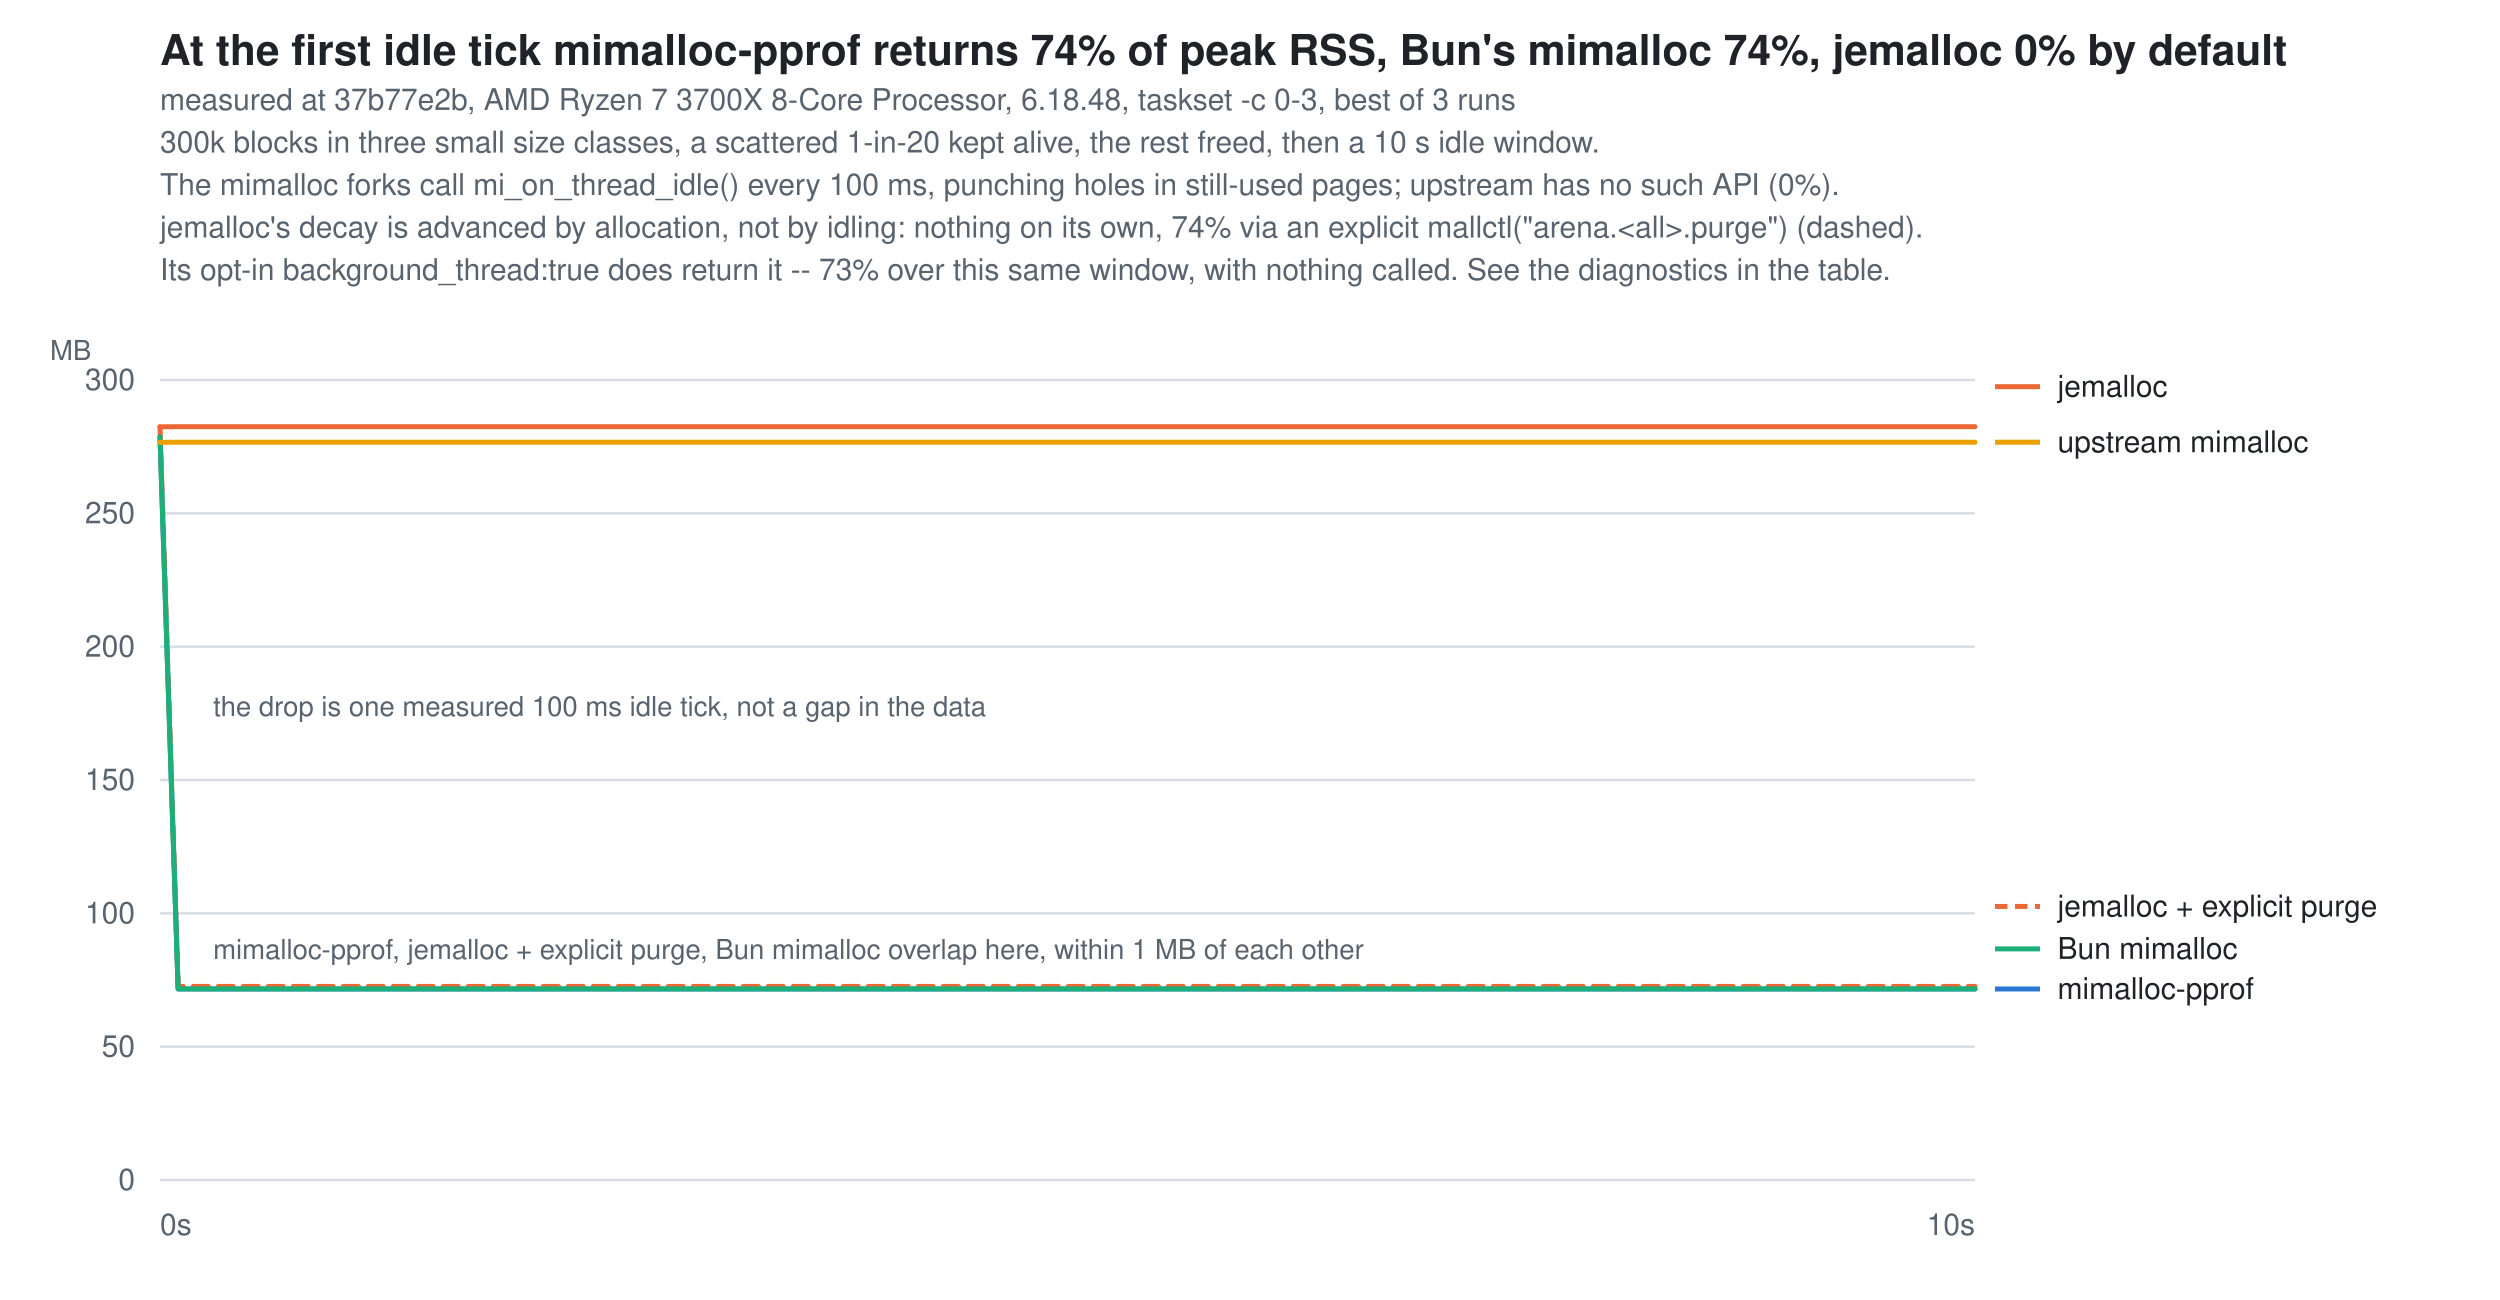
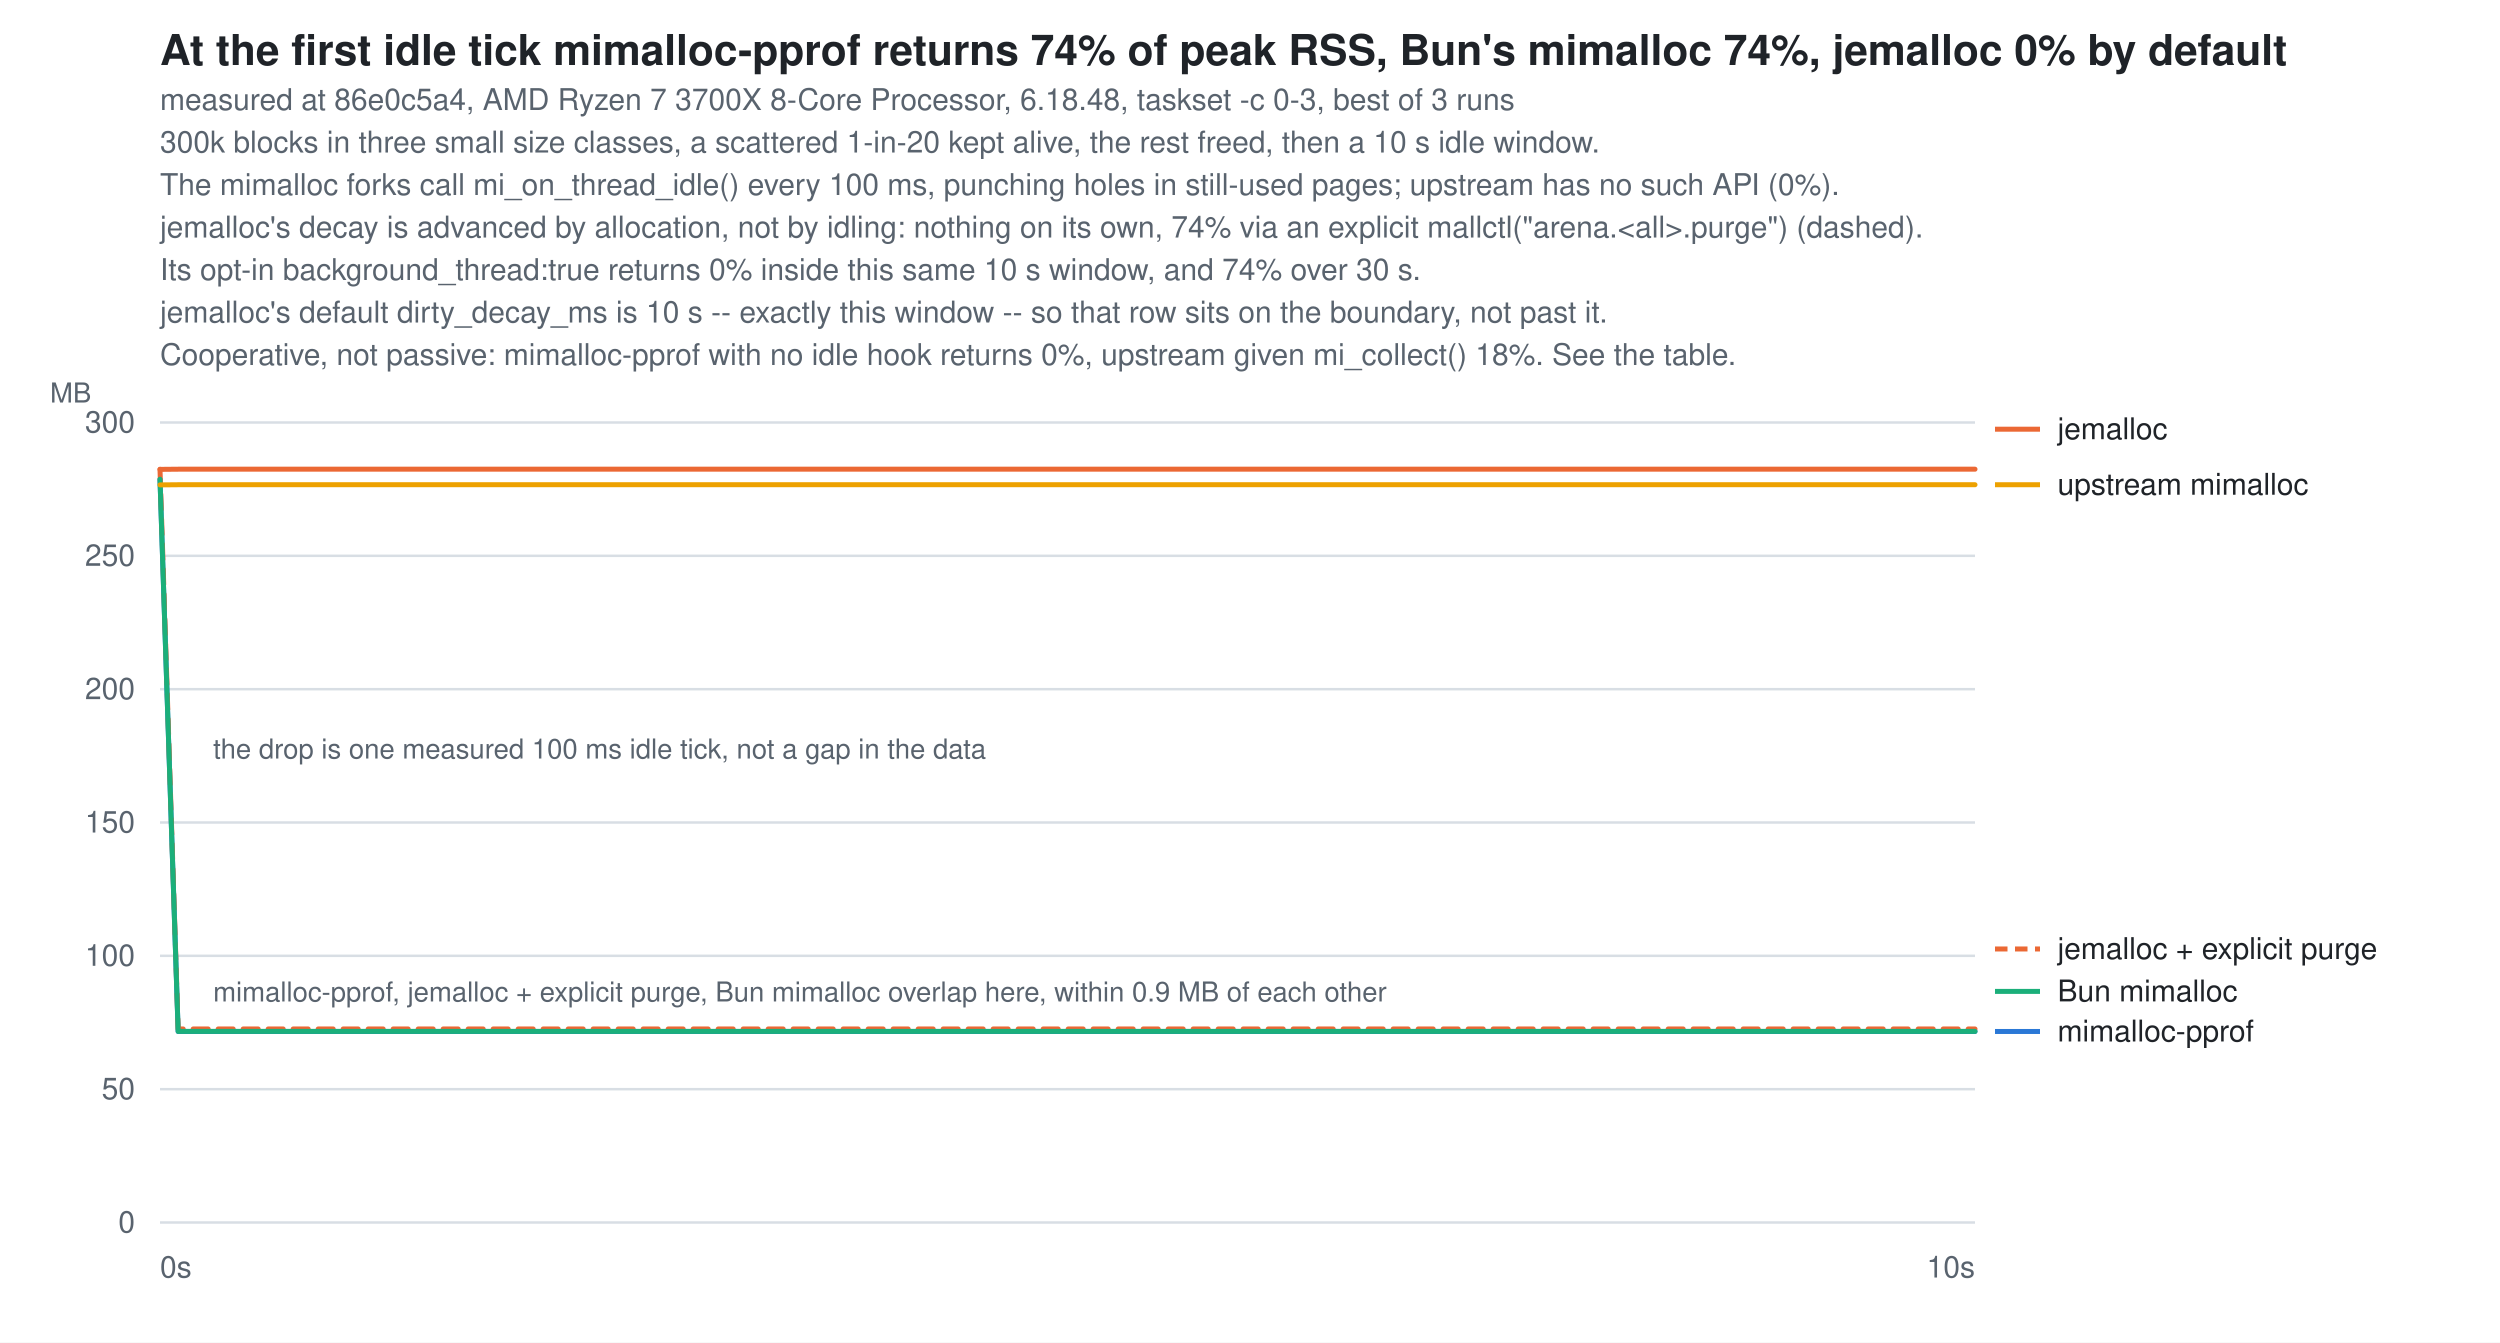
- <svg xmlns="http://www.w3.org/2000/svg" viewBox="0 0 1000 520" width="1000" height="520" role="img" aria-label="At the first idle tick mimalloc-pprof returns 74% of peak RSS, Bun's mimalloc 74%, jemalloc 0% by default">
-   <rect width="1000" height="520" fill="#ffffff" />
+ <svg xmlns="http://www.w3.org/2000/svg" viewBox="0 0 1000 537" width="1000" height="537" role="img" aria-label="At the first idle tick mimalloc-pprof returns 74% of peak RSS, Bun's mimalloc 74%, jemalloc 0% by default">
+   <rect width="1000" height="537" fill="#ffffff" />
  <g font-family="-apple-system,BlinkMacSystemFont,Segoe UI,Helvetica,Arial,sans-serif">
    <text x="64" y="26" font-size="17" font-weight="600" fill="#1f2328">At the first idle tick mimalloc-pprof returns 74% of peak RSS, Bun's mimalloc 74%, jemalloc 0% by default</text>
-     <text x="64" y="44" font-size="12" fill="#59636e">measured at 37b77e2b, AMD Ryzen 7 3700X 8-Core Processor, 6.18.48, taskset -c 0-3, best of 3 runs</text>
+     <text x="64" y="44" font-size="12" fill="#59636e">measured at 86e0c5a4, AMD Ryzen 7 3700X 8-Core Processor, 6.18.48, taskset -c 0-3, best of 3 runs</text>
    <text x="64" y="61" font-size="12" fill="#59636e">300k blocks in three small size classes, a scattered 1-in-20 kept alive, the rest freed, then a 10 s idle window.</text>
    <text x="64" y="78" font-size="12" fill="#59636e">The mimalloc forks call mi_on_thread_idle() every 100 ms, punching holes in still-used pages; upstream has no such API (0%).</text>
    <text x="64" y="95" font-size="12" fill="#59636e">jemalloc's decay is advanced by allocation, not by idling: nothing on its own, 74% via an explicit mallctl("arena.&lt;all&gt;.purge") (dashed).</text>
-     <text x="64" y="112" font-size="12" fill="#59636e">Its opt-in background_thread:true does return it -- 73% over this same window, with nothing called. See the diagnostics in the table.</text>
-     <line x1="64" y1="472.00" x2="790" y2="472.00" stroke="#d8dee4" stroke-width="1" />
-     <text x="54" y="476.00" font-size="12" text-anchor="end" fill="#59636e">0</text>
-     <line x1="64" y1="418.67" x2="790" y2="418.67" stroke="#d8dee4" stroke-width="1" />
-     <text x="54" y="422.67" font-size="12" text-anchor="end" fill="#59636e">50</text>
-     <line x1="64" y1="365.33" x2="790" y2="365.33" stroke="#d8dee4" stroke-width="1" />
-     <text x="54" y="369.33" font-size="12" text-anchor="end" fill="#59636e">100</text>
-     <line x1="64" y1="312.00" x2="790" y2="312.00" stroke="#d8dee4" stroke-width="1" />
-     <text x="54" y="316.00" font-size="12" text-anchor="end" fill="#59636e">150</text>
-     <line x1="64" y1="258.67" x2="790" y2="258.67" stroke="#d8dee4" stroke-width="1" />
-     <text x="54" y="262.67" font-size="12" text-anchor="end" fill="#59636e">200</text>
-     <line x1="64" y1="205.33" x2="790" y2="205.33" stroke="#d8dee4" stroke-width="1" />
-     <text x="54" y="209.33" font-size="12" text-anchor="end" fill="#59636e">250</text>
-     <line x1="64" y1="152.00" x2="790" y2="152.00" stroke="#d8dee4" stroke-width="1" />
-     <text x="54" y="156.00" font-size="12" text-anchor="end" fill="#59636e">300</text>
-     <text x="20" y="144.00" font-size="11" fill="#59636e">MB</text>
-     <text x="64.00" y="494.00" font-size="12" text-anchor="start" fill="#59636e">0s</text>
-     <text x="790.00" y="494.00" font-size="12" text-anchor="end" fill="#59636e">10s</text>
-     <path d="M 64.00 174.73 L 71.26 395.59 L 78.52 395.59 L 85.78 395.59 L 93.04 395.59 L 100.30 395.59 L 107.56 395.59 L 114.82 395.59 L 122.08 395.59 L 129.34 395.59 L 136.60 395.59 L 143.86 395.59 L 151.12 395.59 L 158.38 395.59 L 165.64 395.59 L 172.90 395.59 L 180.16 395.59 L 187.42 395.59 L 194.68 395.59 L 201.94 395.59 L 209.20 395.59 L 216.46 395.59 L 223.72 395.59 L 230.98 395.59 L 238.24 395.59 L 245.50 395.59 L 252.76 395.59 L 260.02 395.59 L 267.28 395.59 L 274.54 395.59 L 281.80 395.59 L 289.06 395.59 L 296.32 395.59 L 303.58 395.59 L 310.84 395.59 L 318.10 395.59 L 325.36 395.59 L 332.62 395.59 L 339.88 395.59 L 347.14 395.59 L 354.40 395.59 L 361.66 395.59 L 368.92 395.59 L 376.18 395.59 L 383.44 395.59 L 390.70 395.59 L 397.96 395.59 L 405.22 395.59 L 412.48 395.59 L 419.74 395.59 L 427.00 395.59 L 434.26 395.59 L 441.52 395.59 L 448.78 395.59 L 456.04 395.59 L 463.30 395.59 L 470.56 395.59 L 477.82 395.59 L 485.08 395.59 L 492.34 395.59 L 499.60 395.59 L 506.86 395.59 L 514.12 395.59 L 521.38 395.59 L 528.64 395.59 L 535.90 395.59 L 543.16 395.59 L 550.42 395.59 L 557.68 395.59 L 564.94 395.59 L 572.20 395.59 L 579.46 395.59 L 586.72 395.59 L 593.98 395.59 L 601.24 395.59 L 608.50 395.59 L 615.76 395.59 L 623.02 395.59 L 630.28 395.59 L 637.54 395.59 L 644.80 395.59 L 652.06 395.59 L 659.32 395.59 L 666.58 395.59 L 673.84 395.59 L 681.10 395.59 L 688.36 395.59 L 695.62 395.59 L 702.88 395.59 L 710.14 395.59 L 717.40 395.59 L 724.66 395.59 L 731.92 395.59 L 739.18 395.59 L 746.44 395.59 L 753.70 395.59 L 760.96 395.59 L 768.22 395.59 L 775.48 395.59 L 782.74 395.59 L 790.00 395.59" fill="none" stroke="#2a78d6" stroke-width="2" stroke-linejoin="round" stroke-linecap="round" />
-     <path d="M 64.00 170.73 L 71.26 170.67 L 78.52 170.67 L 85.78 170.67 L 93.04 170.67 L 100.30 170.67 L 107.56 170.67 L 114.82 170.67 L 122.08 170.67 L 129.34 170.67 L 136.60 170.67 L 143.86 170.67 L 151.12 170.67 L 158.38 170.67 L 165.64 170.67 L 172.90 170.67 L 180.16 170.67 L 187.42 170.67 L 194.68 170.67 L 201.94 170.67 L 209.20 170.67 L 216.46 170.67 L 223.72 170.67 L 230.98 170.67 L 238.24 170.67 L 245.50 170.67 L 252.76 170.67 L 260.02 170.67 L 267.28 170.67 L 274.54 170.67 L 281.80 170.67 L 289.06 170.67 L 296.32 170.67 L 303.58 170.67 L 310.84 170.67 L 318.10 170.67 L 325.36 170.67 L 332.62 170.67 L 339.88 170.67 L 347.14 170.67 L 354.40 170.67 L 361.66 170.67 L 368.92 170.67 L 376.18 170.67 L 383.44 170.67 L 390.70 170.67 L 397.96 170.67 L 405.22 170.67 L 412.48 170.67 L 419.74 170.67 L 427.00 170.67 L 434.26 170.67 L 441.52 170.67 L 448.78 170.67 L 456.04 170.67 L 463.30 170.67 L 470.56 170.67 L 477.82 170.67 L 485.08 170.67 L 492.34 170.67 L 499.60 170.67 L 506.86 170.67 L 514.12 170.67 L 521.38 170.67 L 528.64 170.67 L 535.90 170.67 L 543.16 170.67 L 550.42 170.67 L 557.68 170.67 L 564.94 170.67 L 572.20 170.67 L 579.46 170.67 L 586.72 170.67 L 593.98 170.67 L 601.24 170.67 L 608.50 170.67 L 615.76 170.67 L 623.02 170.67 L 630.28 170.67 L 637.54 170.67 L 644.80 170.67 L 652.06 170.67 L 659.32 170.67 L 666.58 170.67 L 673.84 170.67 L 681.10 170.67 L 688.36 170.67 L 695.62 170.67 L 702.88 170.67 L 710.14 170.67 L 717.40 170.67 L 724.66 170.67 L 731.92 170.67 L 739.18 170.67 L 746.44 170.67 L 753.70 170.67 L 760.96 170.67 L 768.22 170.67 L 775.48 170.67 L 782.74 170.67 L 790.00 170.67" fill="none" stroke="#eb6834" stroke-width="2" stroke-linejoin="round" stroke-linecap="round" />
-     <path d="M 64.00 170.75 L 71.26 394.58 L 78.52 394.58 L 85.78 394.58 L 93.04 394.58 L 100.30 394.58 L 107.56 394.58 L 114.82 394.58 L 122.08 394.58 L 129.34 394.58 L 136.60 394.58 L 143.86 394.58 L 151.12 394.58 L 158.38 394.58 L 165.64 394.58 L 172.90 394.58 L 180.16 394.58 L 187.42 394.58 L 194.68 394.58 L 201.94 394.58 L 209.20 394.58 L 216.46 394.58 L 223.72 394.58 L 230.98 394.58 L 238.24 394.58 L 245.50 394.58 L 252.76 394.58 L 260.02 394.58 L 267.28 394.58 L 274.54 394.58 L 281.80 394.58 L 289.06 394.58 L 296.32 394.58 L 303.58 394.58 L 310.84 394.58 L 318.10 394.58 L 325.36 394.58 L 332.62 394.58 L 339.88 394.58 L 347.14 394.58 L 354.40 394.58 L 361.66 394.58 L 368.92 394.58 L 376.18 394.58 L 383.44 394.58 L 390.70 394.58 L 397.96 394.58 L 405.22 394.58 L 412.48 394.58 L 419.74 394.58 L 427.00 394.58 L 434.26 394.58 L 441.52 394.58 L 448.78 394.58 L 456.04 394.58 L 463.30 394.58 L 470.56 394.58 L 477.82 394.58 L 485.08 394.58 L 492.34 394.58 L 499.60 394.58 L 506.86 394.58 L 514.12 394.58 L 521.38 394.58 L 528.64 394.58 L 535.90 394.58 L 543.16 394.58 L 550.42 394.58 L 557.68 394.58 L 564.94 394.58 L 572.20 394.58 L 579.46 394.58 L 586.72 394.58 L 593.98 394.58 L 601.24 394.58 L 608.50 394.58 L 615.76 394.58 L 623.02 394.58 L 630.28 394.58 L 637.54 394.58 L 644.80 394.58 L 652.06 394.58 L 659.32 394.58 L 666.58 394.58 L 673.84 394.58 L 681.10 394.58 L 688.36 394.58 L 695.62 394.58 L 702.88 394.58 L 710.14 394.58 L 717.40 394.58 L 724.66 394.58 L 731.92 394.58 L 739.18 394.58 L 746.44 394.58 L 753.70 394.58 L 760.96 394.58 L 768.22 394.58 L 775.48 394.58 L 782.74 394.58 L 790.00 394.58" fill="none" stroke="#eb6834" stroke-width="2" stroke-linejoin="round" stroke-linecap="round" stroke-dasharray="6,4" />
-     <path d="M 64.00 174.69 L 71.26 395.55 L 78.52 395.55 L 85.78 395.55 L 93.04 395.55 L 100.30 395.55 L 107.56 395.55 L 114.82 395.55 L 122.08 395.55 L 129.34 395.55 L 136.60 395.55 L 143.86 395.55 L 151.12 395.55 L 158.38 395.55 L 165.64 395.55 L 172.90 395.55 L 180.16 395.55 L 187.42 395.55 L 194.68 395.55 L 201.94 395.55 L 209.20 395.55 L 216.46 395.55 L 223.72 395.55 L 230.98 395.55 L 238.24 395.55 L 245.50 395.55 L 252.76 395.55 L 260.02 395.55 L 267.28 395.55 L 274.54 395.55 L 281.80 395.55 L 289.06 395.55 L 296.32 395.55 L 303.58 395.55 L 310.84 395.55 L 318.10 395.55 L 325.36 395.55 L 332.62 395.55 L 339.88 395.55 L 347.14 395.55 L 354.40 395.55 L 361.66 395.55 L 368.92 395.55 L 376.18 395.55 L 383.44 395.55 L 390.70 395.55 L 397.96 395.55 L 405.22 395.55 L 412.48 395.55 L 419.74 395.55 L 427.00 395.55 L 434.26 395.55 L 441.52 395.55 L 448.78 395.55 L 456.04 395.55 L 463.30 395.55 L 470.56 395.55 L 477.82 395.55 L 485.08 395.55 L 492.34 395.55 L 499.60 395.55 L 506.86 395.55 L 514.12 395.55 L 521.38 395.55 L 528.64 395.55 L 535.90 395.55 L 543.16 395.55 L 550.42 395.55 L 557.68 395.55 L 564.94 395.55 L 572.20 395.55 L 579.46 395.55 L 586.72 395.55 L 593.98 395.55 L 601.24 395.55 L 608.50 395.55 L 615.76 395.55 L 623.02 395.55 L 630.28 395.55 L 637.54 395.55 L 644.80 395.55 L 652.06 395.55 L 659.32 395.55 L 666.58 395.55 L 673.84 395.55 L 681.10 395.55 L 688.36 395.55 L 695.62 395.55 L 702.88 395.55 L 710.14 395.55 L 717.40 395.55 L 724.66 395.55 L 731.92 395.55 L 739.18 395.55 L 746.44 395.55 L 753.70 395.55 L 760.96 395.55 L 768.22 395.55 L 775.48 395.55 L 782.74 395.55 L 790.00 395.55" fill="none" stroke="#1baf7a" stroke-width="2" stroke-linejoin="round" stroke-linecap="round" />
-     <path d="M 64.00 176.96 L 71.26 176.89 L 78.52 176.89 L 85.78 176.89 L 93.04 176.89 L 100.30 176.89 L 107.56 176.89 L 114.82 176.89 L 122.08 176.89 L 129.34 176.89 L 136.60 176.89 L 143.86 176.89 L 151.12 176.89 L 158.38 176.89 L 165.64 176.89 L 172.90 176.89 L 180.16 176.89 L 187.42 176.89 L 194.68 176.89 L 201.94 176.89 L 209.20 176.89 L 216.46 176.89 L 223.72 176.89 L 230.98 176.89 L 238.24 176.89 L 245.50 176.89 L 252.76 176.89 L 260.02 176.89 L 267.28 176.89 L 274.54 176.89 L 281.80 176.89 L 289.06 176.89 L 296.32 176.89 L 303.58 176.89 L 310.84 176.89 L 318.10 176.89 L 325.36 176.89 L 332.62 176.89 L 339.88 176.89 L 347.14 176.89 L 354.40 176.89 L 361.66 176.89 L 368.92 176.89 L 376.18 176.89 L 383.44 176.89 L 390.70 176.89 L 397.96 176.89 L 405.22 176.89 L 412.48 176.89 L 419.74 176.89 L 427.00 176.89 L 434.26 176.89 L 441.52 176.89 L 448.78 176.89 L 456.04 176.89 L 463.30 176.89 L 470.56 176.89 L 477.82 176.89 L 485.08 176.89 L 492.34 176.89 L 499.60 176.89 L 506.86 176.89 L 514.12 176.89 L 521.38 176.89 L 528.64 176.89 L 535.90 176.89 L 543.16 176.89 L 550.42 176.89 L 557.68 176.89 L 564.94 176.89 L 572.20 176.89 L 579.46 176.89 L 586.72 176.89 L 593.98 176.89 L 601.24 176.89 L 608.50 176.89 L 615.76 176.89 L 623.02 176.89 L 630.28 176.89 L 637.54 176.89 L 644.80 176.89 L 652.06 176.89 L 659.32 176.89 L 666.58 176.89 L 673.84 176.89 L 681.10 176.89 L 688.36 176.89 L 695.62 176.89 L 702.88 176.89 L 710.14 176.89 L 717.40 176.89 L 724.66 176.89 L 731.92 176.89 L 739.18 176.89 L 746.44 176.89 L 753.70 176.89 L 760.96 176.89 L 768.22 176.89 L 775.48 176.89 L 782.74 176.89 L 790.00 176.89" fill="none" stroke="#eda100" stroke-width="2" stroke-linejoin="round" stroke-linecap="round" />
-     <text x="85.26" y="286.40" font-size="11" fill="#59636e">the drop is one measured 100 ms idle tick, not a gap in the data</text>
-     <text x="85.26" y="383.59" font-size="11" fill="#59636e">mimalloc-pprof, jemalloc + explicit purge, Bun mimalloc overlap here, within 1 MB of each other</text>
-     <line x1="798.00" y1="395.59" x2="816.00" y2="395.59" stroke="#2a78d6" stroke-width="2" />
-     <text x="823.00" y="399.59" font-size="12" fill="#1f2328">mimalloc-pprof</text>
-     <line x1="798.00" y1="379.55" x2="816.00" y2="379.55" stroke="#1baf7a" stroke-width="2" />
-     <text x="823.00" y="383.55" font-size="12" fill="#1f2328">Bun mimalloc</text>
-     <line x1="798.00" y1="362.58" x2="816.00" y2="362.58" stroke="#eb6834" stroke-width="2" stroke-dasharray="5,3" />
-     <text x="823.00" y="366.58" font-size="12" fill="#1f2328">jemalloc + explicit purge</text>
-     <line x1="798.00" y1="176.89" x2="816.00" y2="176.89" stroke="#eda100" stroke-width="2" />
-     <text x="823.00" y="180.89" font-size="12" fill="#1f2328">upstream mimalloc</text>
-     <line x1="798.00" y1="154.67" x2="816.00" y2="154.67" stroke="#eb6834" stroke-width="2" />
-     <text x="823.00" y="158.67" font-size="12" fill="#1f2328">jemalloc</text>
+     <text x="64" y="112" font-size="12" fill="#59636e">Its opt-in background_thread:true returns 0% inside this same 10 s window, and 74% over 30 s.</text>
+     <text x="64" y="129" font-size="12" fill="#59636e">jemalloc's default dirty_decay_ms is 10 s -- exactly this window -- so that row sits on the boundary, not past it.</text>
+     <text x="64" y="146" font-size="12" fill="#59636e">Cooperative, not passive: mimalloc-pprof with no idle hook returns 0%, upstream given mi_collect() 18%. See the table.</text>
+     <line x1="64" y1="489.00" x2="790" y2="489.00" stroke="#d8dee4" stroke-width="1" />
+     <text x="54" y="493.00" font-size="12" text-anchor="end" fill="#59636e">0</text>
+     <line x1="64" y1="435.67" x2="790" y2="435.67" stroke="#d8dee4" stroke-width="1" />
+     <text x="54" y="439.67" font-size="12" text-anchor="end" fill="#59636e">50</text>
+     <line x1="64" y1="382.33" x2="790" y2="382.33" stroke="#d8dee4" stroke-width="1" />
+     <text x="54" y="386.33" font-size="12" text-anchor="end" fill="#59636e">100</text>
+     <line x1="64" y1="329.00" x2="790" y2="329.00" stroke="#d8dee4" stroke-width="1" />
+     <text x="54" y="333.00" font-size="12" text-anchor="end" fill="#59636e">150</text>
+     <line x1="64" y1="275.67" x2="790" y2="275.67" stroke="#d8dee4" stroke-width="1" />
+     <text x="54" y="279.67" font-size="12" text-anchor="end" fill="#59636e">200</text>
+     <line x1="64" y1="222.33" x2="790" y2="222.33" stroke="#d8dee4" stroke-width="1" />
+     <text x="54" y="226.33" font-size="12" text-anchor="end" fill="#59636e">250</text>
+     <line x1="64" y1="169.00" x2="790" y2="169.00" stroke="#d8dee4" stroke-width="1" />
+     <text x="54" y="173.00" font-size="12" text-anchor="end" fill="#59636e">300</text>
+     <text x="20" y="161.00" font-size="11" fill="#59636e">MB</text>
+     <text x="64.00" y="511.00" font-size="12" text-anchor="start" fill="#59636e">0s</text>
+     <text x="790.00" y="511.00" font-size="12" text-anchor="end" fill="#59636e">10s</text>
+     <path d="M 64.00 191.73 L 71.26 412.59 L 78.52 412.59 L 85.78 412.59 L 93.04 412.59 L 100.30 412.59 L 107.56 412.59 L 114.82 412.59 L 122.08 412.59 L 129.34 412.59 L 136.60 412.59 L 143.86 412.59 L 151.12 412.59 L 158.38 412.59 L 165.64 412.59 L 172.90 412.59 L 180.16 412.59 L 187.42 412.59 L 194.68 412.59 L 201.94 412.59 L 209.20 412.59 L 216.46 412.59 L 223.72 412.59 L 230.98 412.59 L 238.24 412.59 L 245.50 412.59 L 252.76 412.59 L 260.02 412.59 L 267.28 412.59 L 274.54 412.59 L 281.80 412.59 L 289.06 412.59 L 296.32 412.59 L 303.58 412.59 L 310.84 412.59 L 318.10 412.59 L 325.36 412.59 L 332.62 412.59 L 339.88 412.59 L 347.14 412.59 L 354.40 412.59 L 361.66 412.59 L 368.92 412.59 L 376.18 412.59 L 383.44 412.59 L 390.70 412.59 L 397.96 412.59 L 405.22 412.59 L 412.48 412.59 L 419.74 412.59 L 427.00 412.59 L 434.26 412.59 L 441.52 412.59 L 448.78 412.59 L 456.04 412.59 L 463.30 412.59 L 470.56 412.59 L 477.82 412.59 L 485.08 412.59 L 492.34 412.59 L 499.60 412.59 L 506.86 412.59 L 514.12 412.59 L 521.38 412.59 L 528.64 412.59 L 535.90 412.59 L 543.16 412.59 L 550.42 412.59 L 557.68 412.59 L 564.94 412.59 L 572.20 412.59 L 579.46 412.59 L 586.72 412.59 L 593.98 412.59 L 601.24 412.59 L 608.50 412.59 L 615.76 412.59 L 623.02 412.59 L 630.28 412.59 L 637.54 412.59 L 644.80 412.59 L 652.06 412.59 L 659.32 412.59 L 666.58 412.59 L 673.84 412.59 L 681.10 412.59 L 688.36 412.59 L 695.62 412.59 L 702.88 412.59 L 710.14 412.59 L 717.40 412.59 L 724.66 412.59 L 731.92 412.59 L 739.18 412.59 L 746.44 412.59 L 753.70 412.59 L 760.96 412.59 L 768.22 412.59 L 775.48 412.59 L 782.74 412.59 L 790.00 412.59" fill="none" stroke="#2a78d6" stroke-width="2" stroke-linejoin="round" stroke-linecap="round" />
+     <path d="M 64.00 187.75 L 71.26 187.68 L 78.52 187.68 L 85.78 187.68 L 93.04 187.68 L 100.30 187.68 L 107.56 187.68 L 114.82 187.68 L 122.08 187.68 L 129.34 187.68 L 136.60 187.68 L 143.86 187.68 L 151.12 187.68 L 158.38 187.68 L 165.64 187.68 L 172.90 187.68 L 180.16 187.68 L 187.42 187.68 L 194.68 187.68 L 201.94 187.68 L 209.20 187.68 L 216.46 187.68 L 223.72 187.68 L 230.98 187.68 L 238.24 187.68 L 245.50 187.68 L 252.76 187.68 L 260.02 187.68 L 267.28 187.68 L 274.54 187.68 L 281.80 187.68 L 289.06 187.68 L 296.32 187.68 L 303.58 187.68 L 310.84 187.68 L 318.10 187.68 L 325.36 187.68 L 332.62 187.68 L 339.88 187.68 L 347.14 187.68 L 354.40 187.68 L 361.66 187.68 L 368.92 187.68 L 376.18 187.68 L 383.44 187.68 L 390.70 187.68 L 397.96 187.68 L 405.22 187.68 L 412.48 187.68 L 419.74 187.68 L 427.00 187.68 L 434.26 187.68 L 441.52 187.68 L 448.78 187.68 L 456.04 187.68 L 463.30 187.68 L 470.56 187.68 L 477.82 187.68 L 485.08 187.68 L 492.34 187.68 L 499.60 187.68 L 506.86 187.68 L 514.12 187.68 L 521.38 187.68 L 528.64 187.68 L 535.90 187.68 L 543.16 187.68 L 550.42 187.68 L 557.68 187.68 L 564.94 187.68 L 572.20 187.68 L 579.46 187.68 L 586.72 187.68 L 593.98 187.68 L 601.24 187.68 L 608.50 187.68 L 615.76 187.68 L 623.02 187.68 L 630.28 187.68 L 637.54 187.68 L 644.80 187.68 L 652.06 187.68 L 659.32 187.68 L 666.58 187.68 L 673.84 187.68 L 681.10 187.68 L 688.36 187.68 L 695.62 187.68 L 702.88 187.68 L 710.14 187.68 L 717.40 187.68 L 724.66 187.68 L 731.92 187.68 L 739.18 187.68 L 746.44 187.68 L 753.70 187.68 L 760.96 187.68 L 768.22 187.68 L 775.48 187.68 L 782.74 187.68 L 790.00 187.68" fill="none" stroke="#eb6834" stroke-width="2" stroke-linejoin="round" stroke-linecap="round" />
+     <path d="M 64.00 187.72 L 71.26 411.59 L 78.52 411.59 L 85.78 411.59 L 93.04 411.59 L 100.30 411.59 L 107.56 411.59 L 114.82 411.59 L 122.08 411.59 L 129.34 411.59 L 136.60 411.59 L 143.86 411.59 L 151.12 411.59 L 158.38 411.59 L 165.64 411.59 L 172.90 411.59 L 180.16 411.59 L 187.42 411.59 L 194.68 411.59 L 201.94 411.59 L 209.20 411.59 L 216.46 411.59 L 223.72 411.59 L 230.98 411.59 L 238.24 411.59 L 245.50 411.59 L 252.76 411.59 L 260.02 411.59 L 267.28 411.59 L 274.54 411.59 L 281.80 411.59 L 289.06 411.59 L 296.32 411.59 L 303.58 411.59 L 310.84 411.59 L 318.10 411.59 L 325.36 411.59 L 332.62 411.59 L 339.88 411.59 L 347.14 411.59 L 354.40 411.59 L 361.66 411.59 L 368.92 411.59 L 376.18 411.59 L 383.44 411.59 L 390.70 411.59 L 397.96 411.59 L 405.22 411.59 L 412.48 411.59 L 419.74 411.59 L 427.00 411.59 L 434.26 411.59 L 441.52 411.59 L 448.78 411.59 L 456.04 411.59 L 463.30 411.59 L 470.56 411.59 L 477.82 411.59 L 485.08 411.59 L 492.34 411.59 L 499.60 411.59 L 506.86 411.59 L 514.12 411.59 L 521.38 411.59 L 528.64 411.59 L 535.90 411.59 L 543.16 411.59 L 550.42 411.59 L 557.68 411.59 L 564.94 411.59 L 572.20 411.59 L 579.46 411.59 L 586.72 411.59 L 593.98 411.59 L 601.24 411.59 L 608.50 411.59 L 615.76 411.59 L 623.02 411.59 L 630.28 411.59 L 637.54 411.59 L 644.80 411.59 L 652.06 411.59 L 659.32 411.59 L 666.58 411.59 L 673.84 411.59 L 681.10 411.59 L 688.36 411.59 L 695.62 411.59 L 702.88 411.59 L 710.14 411.59 L 717.40 411.59 L 724.66 411.59 L 731.92 411.59 L 739.18 411.59 L 746.44 411.59 L 753.70 411.59 L 760.96 411.59 L 768.22 411.59 L 775.48 411.59 L 782.74 411.59 L 790.00 411.59" fill="none" stroke="#eb6834" stroke-width="2" stroke-linejoin="round" stroke-linecap="round" stroke-dasharray="6,4" />
+     <path d="M 64.00 191.69 L 71.26 412.56 L 78.52 412.56 L 85.78 412.56 L 93.04 412.56 L 100.30 412.56 L 107.56 412.56 L 114.82 412.56 L 122.08 412.56 L 129.34 412.56 L 136.60 412.56 L 143.86 412.56 L 151.12 412.56 L 158.38 412.56 L 165.64 412.56 L 172.90 412.56 L 180.16 412.56 L 187.42 412.56 L 194.68 412.56 L 201.94 412.56 L 209.20 412.56 L 216.46 412.56 L 223.72 412.56 L 230.98 412.56 L 238.24 412.56 L 245.50 412.56 L 252.76 412.56 L 260.02 412.56 L 267.28 412.56 L 274.54 412.56 L 281.80 412.56 L 289.06 412.56 L 296.32 412.56 L 303.58 412.56 L 310.84 412.56 L 318.10 412.56 L 325.36 412.56 L 332.62 412.56 L 339.88 412.56 L 347.14 412.56 L 354.40 412.56 L 361.66 412.56 L 368.92 412.56 L 376.18 412.56 L 383.44 412.56 L 390.70 412.56 L 397.96 412.56 L 405.22 412.56 L 412.48 412.56 L 419.74 412.56 L 427.00 412.56 L 434.26 412.56 L 441.52 412.56 L 448.78 412.56 L 456.04 412.56 L 463.30 412.56 L 470.56 412.56 L 477.82 412.56 L 485.08 412.56 L 492.34 412.56 L 499.60 412.56 L 506.86 412.56 L 514.12 412.56 L 521.38 412.56 L 528.64 412.56 L 535.90 412.56 L 543.16 412.56 L 550.42 412.56 L 557.68 412.56 L 564.94 412.56 L 572.20 412.56 L 579.46 412.56 L 586.72 412.56 L 593.98 412.56 L 601.24 412.56 L 608.50 412.56 L 615.76 412.56 L 623.02 412.56 L 630.28 412.56 L 637.54 412.56 L 644.80 412.56 L 652.06 412.56 L 659.32 412.56 L 666.58 412.56 L 673.84 412.56 L 681.10 412.56 L 688.36 412.56 L 695.62 412.56 L 702.88 412.56 L 710.14 412.56 L 717.40 412.56 L 724.66 412.56 L 731.92 412.56 L 739.18 412.56 L 746.44 412.56 L 753.70 412.56 L 760.96 412.56 L 768.22 412.56 L 775.48 412.56 L 782.74 412.56 L 790.00 412.56" fill="none" stroke="#1baf7a" stroke-width="2" stroke-linejoin="round" stroke-linecap="round" />
+     <path d="M 64.00 193.96 L 71.26 193.89 L 78.52 193.89 L 85.78 193.89 L 93.04 193.89 L 100.30 193.89 L 107.56 193.89 L 114.82 193.89 L 122.08 193.89 L 129.34 193.89 L 136.60 193.89 L 143.86 193.89 L 151.12 193.89 L 158.38 193.89 L 165.64 193.89 L 172.90 193.89 L 180.16 193.89 L 187.42 193.89 L 194.68 193.89 L 201.94 193.89 L 209.20 193.89 L 216.46 193.89 L 223.72 193.89 L 230.98 193.89 L 238.24 193.89 L 245.50 193.89 L 252.76 193.89 L 260.02 193.89 L 267.28 193.89 L 274.54 193.89 L 281.80 193.89 L 289.06 193.89 L 296.32 193.89 L 303.58 193.89 L 310.84 193.89 L 318.10 193.89 L 325.36 193.89 L 332.62 193.89 L 339.88 193.89 L 347.14 193.89 L 354.40 193.89 L 361.66 193.89 L 368.92 193.89 L 376.18 193.89 L 383.44 193.89 L 390.70 193.89 L 397.96 193.89 L 405.22 193.89 L 412.48 193.89 L 419.74 193.89 L 427.00 193.89 L 434.26 193.89 L 441.52 193.89 L 448.78 193.89 L 456.04 193.89 L 463.30 193.89 L 470.56 193.89 L 477.82 193.89 L 485.08 193.89 L 492.34 193.89 L 499.60 193.89 L 506.86 193.89 L 514.12 193.89 L 521.38 193.89 L 528.64 193.89 L 535.90 193.89 L 543.16 193.89 L 550.42 193.89 L 557.68 193.89 L 564.94 193.89 L 572.20 193.89 L 579.46 193.89 L 586.72 193.89 L 593.98 193.89 L 601.24 193.89 L 608.50 193.89 L 615.76 193.89 L 623.02 193.89 L 630.28 193.89 L 637.54 193.89 L 644.80 193.89 L 652.06 193.89 L 659.32 193.89 L 666.58 193.89 L 673.84 193.89 L 681.10 193.89 L 688.36 193.89 L 695.62 193.89 L 702.88 193.89 L 710.14 193.89 L 717.40 193.89 L 724.66 193.89 L 731.92 193.89 L 739.18 193.89 L 746.44 193.89 L 753.70 193.89 L 760.96 193.89 L 768.22 193.89 L 775.48 193.89 L 782.74 193.89 L 790.00 193.89" fill="none" stroke="#eda100" stroke-width="2" stroke-linejoin="round" stroke-linecap="round" />
+     <text x="85.26" y="303.40" font-size="11" fill="#59636e">the drop is one measured 100 ms idle tick, not a gap in the data</text>
+     <text x="85.26" y="400.59" font-size="11" fill="#59636e">mimalloc-pprof, jemalloc + explicit purge, Bun mimalloc overlap here, within 0.9 MB of each other</text>
+     <line x1="798.00" y1="412.59" x2="816.00" y2="412.59" stroke="#2a78d6" stroke-width="2" />
+     <text x="823.00" y="416.59" font-size="12" fill="#1f2328">mimalloc-pprof</text>
+     <line x1="798.00" y1="396.56" x2="816.00" y2="396.56" stroke="#1baf7a" stroke-width="2" />
+     <text x="823.00" y="400.56" font-size="12" fill="#1f2328">Bun mimalloc</text>
+     <line x1="798.00" y1="379.59" x2="816.00" y2="379.59" stroke="#eb6834" stroke-width="2" stroke-dasharray="5,3" />
+     <text x="823.00" y="383.59" font-size="12" fill="#1f2328">jemalloc + explicit purge</text>
+     <line x1="798.00" y1="193.89" x2="816.00" y2="193.89" stroke="#eda100" stroke-width="2" />
+     <text x="823.00" y="197.89" font-size="12" fill="#1f2328">upstream mimalloc</text>
+     <line x1="798.00" y1="171.68" x2="816.00" y2="171.68" stroke="#eb6834" stroke-width="2" />
+     <text x="823.00" y="175.68" font-size="12" fill="#1f2328">jemalloc</text>
  </g>
</svg>
